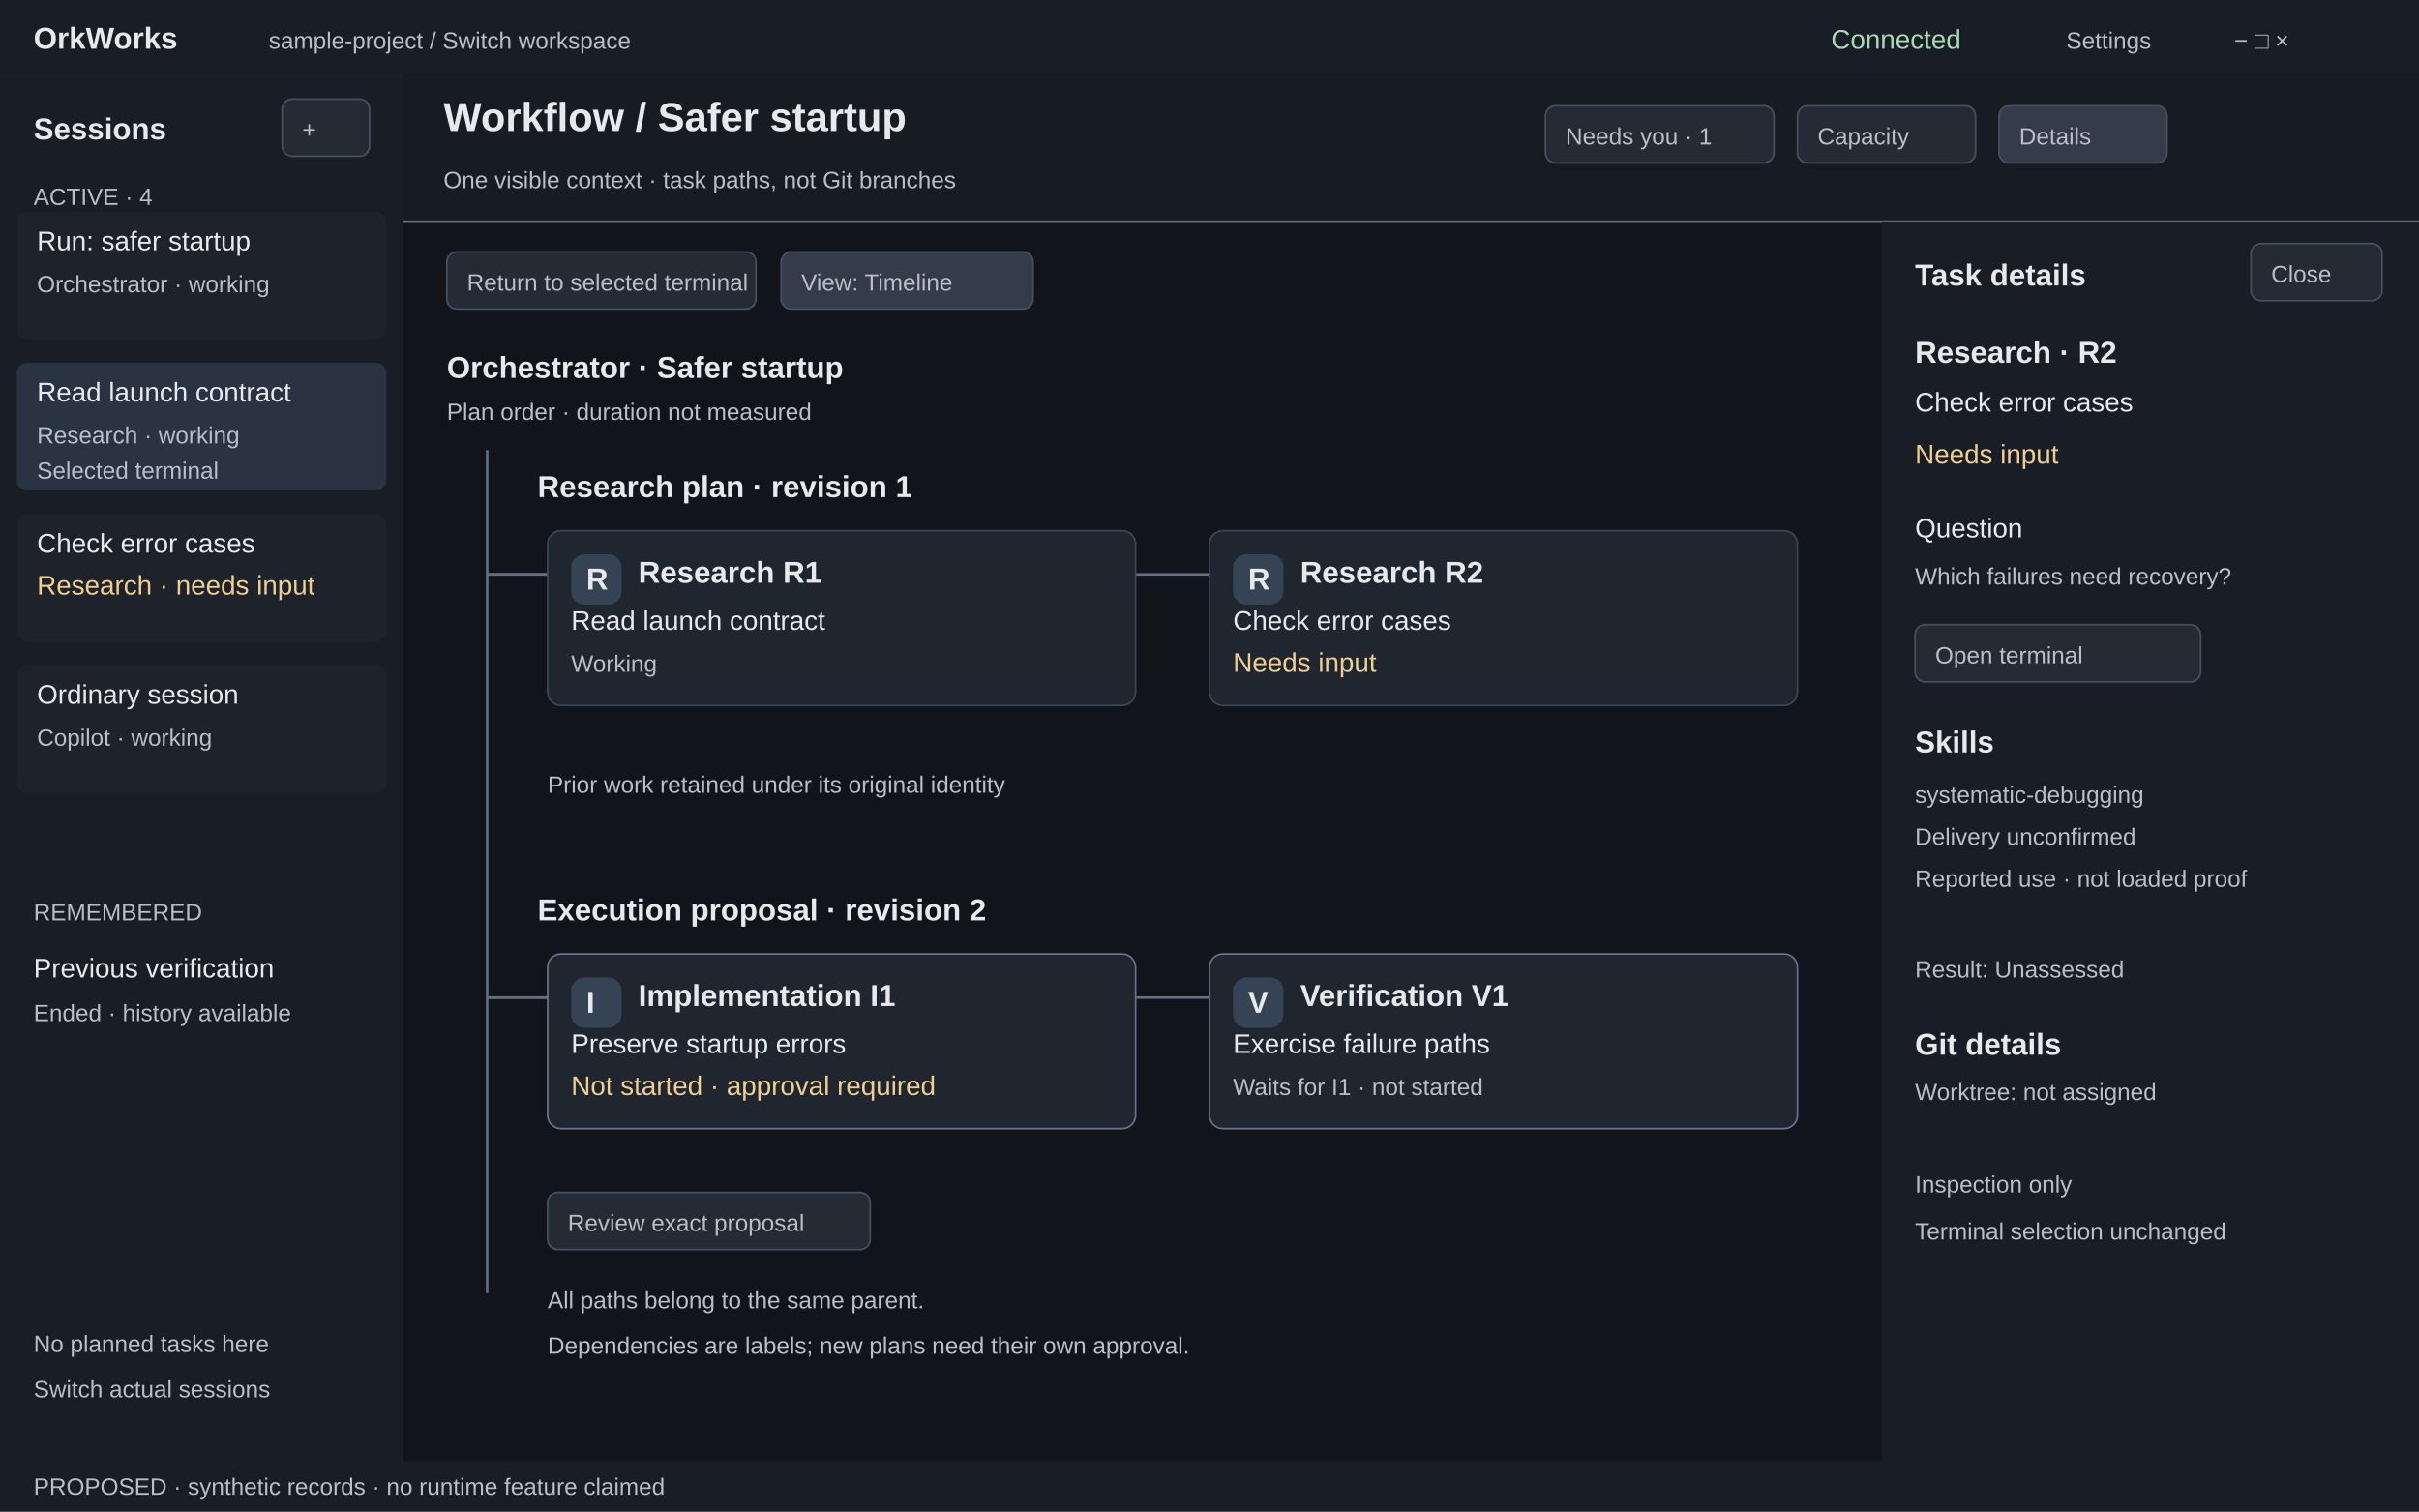
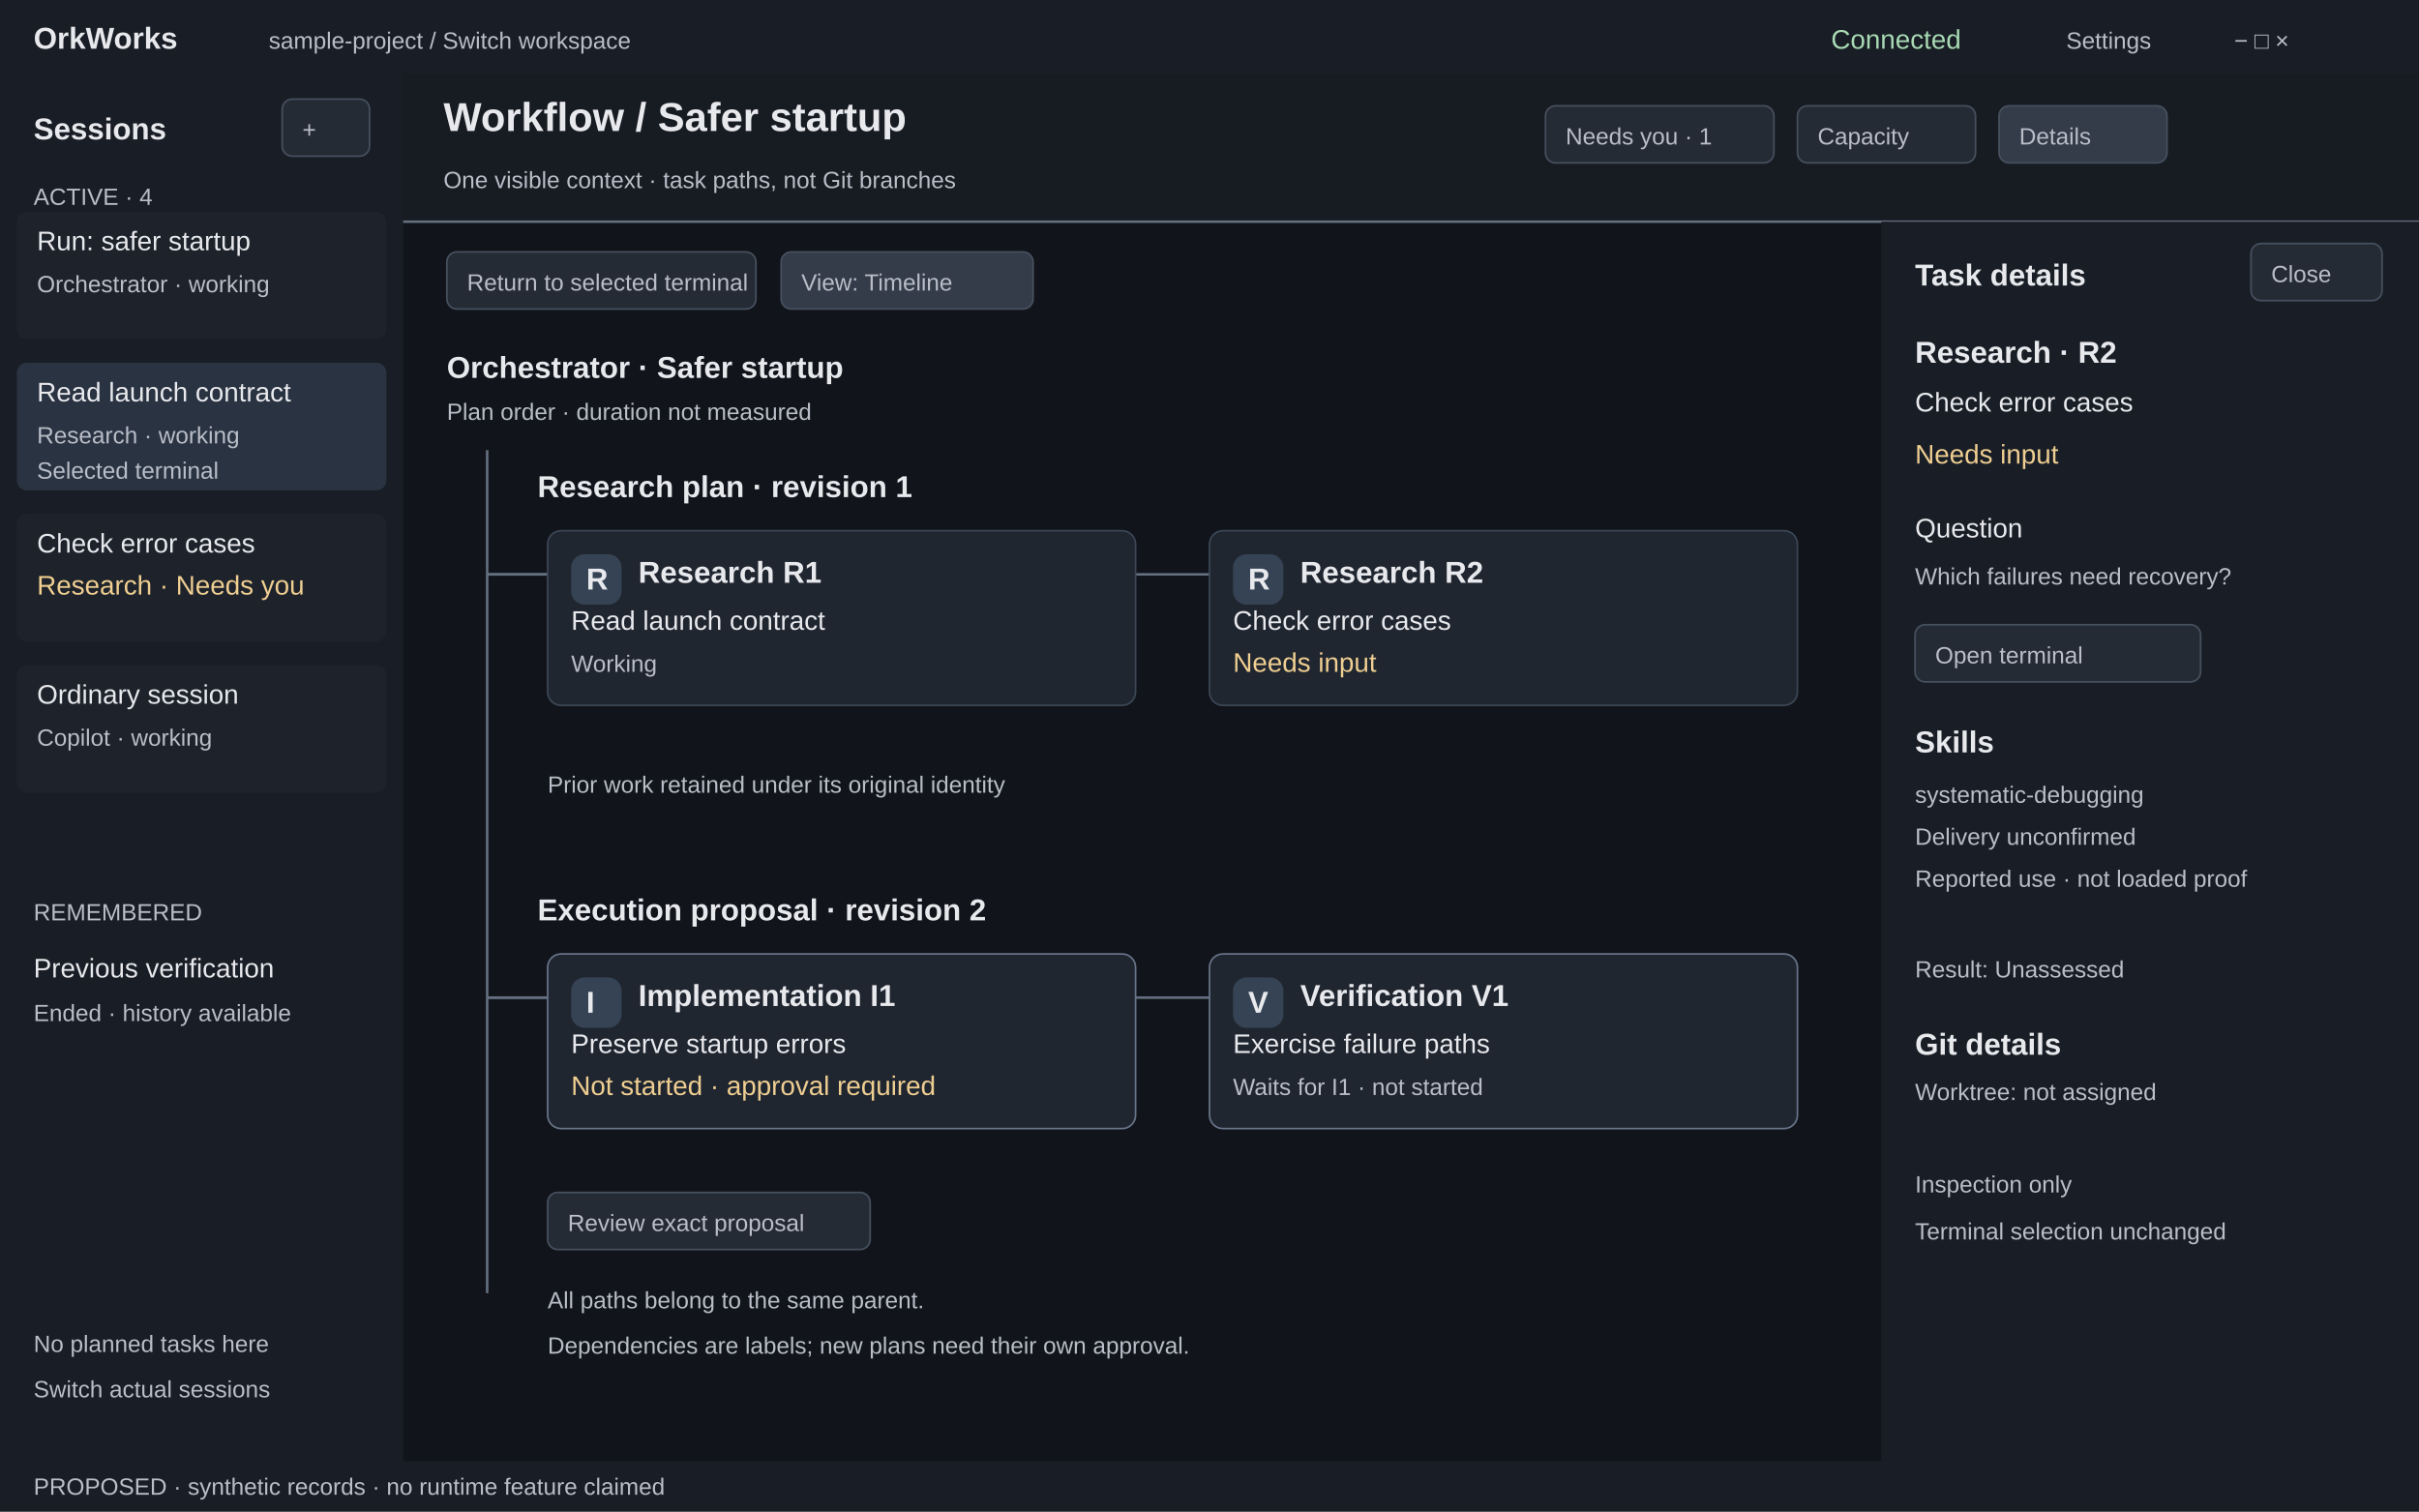
<svg xmlns="http://www.w3.org/2000/svg" width="1440" height="900" viewBox="0 0 1440 900" role="img" aria-labelledby="title desc">
  <style>text{font-family:Arial,Helvetica,sans-serif;fill:#e8e9ed;font-size:16px}.small{font-size:14px;fill:#b9bec8}.title{font-size:24px;font-weight:600}.heading{font-size:18px;font-weight:600}.mono{font-family:monospace;font-size:16px}.green{fill:#a8dab4}.amber{fill:#efce91}.muted{fill:#b9bec8}</style>
  <rect x="0" y="0" width="1440" height="900" rx="0" fill="#11141a" />
  <rect x="0" y="0" width="1440" height="44" rx="0" fill="#191d25" />
  <text x="20" y="29" class="heading">OrkWorks</text>
  <text x="160" y="29" class="small">sample-project  /  Switch workspace</text>
  <text x="1090" y="29" class="green">Connected</text>
  <text x="1230" y="29" class="small">Settings</text>
  <text x="1330" y="29" class="small">−  □  ×</text>
  <rect x="0" y="44" width="240" height="826" rx="0" fill="#191d25" />
  <text x="20" y="83" class="heading">Sessions</text>
  <rect x="168" y="59" width="52" height="34" rx="6" fill="#252b35" stroke="#46505e" />
  <text x="180" y="82" class="small">+</text>
  <text x="20" y="122" class="small">ACTIVE · 4</text>
  <rect x="10" y="126" width="220" height="76" rx="6" fill="#1d222b" />
  <text x="22" y="149" class="">Run: safer startup</text>
  <text x="22" y="174" class="small">Orchestrator · working</text>
  <rect x="10" y="216" width="220" height="76" rx="6" fill="#2a3341" />
  <text x="22" y="239" class="">Read launch contract</text>
  <text x="22" y="264" class="small">Research · working</text>
  <text x="22" y="285" class="small">Selected terminal</text>
  <rect x="10" y="306" width="220" height="76" rx="6" fill="#1d222b" />
  <text x="22" y="329" class="">Check error cases</text>
-   <text x="22" y="354" class="amber">Research · needs input</text>
+   <text x="22" y="354" class="amber">Research · Needs you</text>
  <rect x="10" y="396" width="220" height="76" rx="6" fill="#1d222b" />
  <text x="22" y="419" class="">Ordinary session</text>
  <text x="22" y="444" class="small">Copilot · working</text>
  <text x="20" y="548" class="small">REMEMBERED</text>
  <text x="20" y="582" class="">Previous verification</text>
  <text x="20" y="608" class="small">Ended · history available</text>
  <text x="20" y="805" class="small">No planned tasks here</text>
  <text x="20" y="832" class="small">Switch actual sessions</text>
  <rect x="240" y="44" width="1200" height="88" rx="0" fill="#171b22" />
  <text x="264" y="78" class="title">Workflow / Safer startup</text>
  <text x="264" y="112" class="small">One visible context · task paths, not Git branches</text>
  <rect x="920" y="63" width="136" height="34" rx="6" fill="#252b35" stroke="#46505e" />
  <text x="932" y="86" class="small">Needs you · 1</text>
  <rect x="1070" y="63" width="106" height="34" rx="6" fill="#252b35" stroke="#46505e" />
  <text x="1082" y="86" class="small">Capacity</text>
  <rect x="1190" y="63" width="100" height="34" rx="6" fill="#343c49" stroke="#46505e" />
  <text x="1202" y="86" class="small">Details</text>
  <path d="M240 132 L1440 132" fill="none" stroke="#647080" stroke-width="1.5" />
  <rect x="1120" y="132" width="320" height="738" rx="0" fill="#191e26" />
  <text x="1140" y="170" class="heading">Task details</text>
  <rect x="1340" y="145" width="78" height="34" rx="6" fill="#252b35" stroke="#46505e" />
  <text x="1352" y="168" class="small">Close</text>
  <text x="1140" y="216" class="heading">Research · R2</text>
  <text x="1140" y="245" class="">Check error cases</text>
  <text x="1140" y="276" class="amber">Needs input</text>
  <text x="1140" y="320" class="">Question</text>
  <text x="1140" y="348" class="small">Which failures need recovery?</text>
  <rect x="1140" y="372" width="170" height="34" rx="6" fill="#252b35" stroke="#46505e" />
  <text x="1152" y="395" class="small">Open terminal</text>
  <text x="1140" y="448" class="heading">Skills</text>
  <text x="1140" y="478" class="small">systematic-debugging</text>
  <text x="1140" y="503" class="small">Delivery unconfirmed</text>
  <text x="1140" y="528" class="small">Reported use · not loaded proof</text>
  <text x="1140" y="582" class="small">Result: Unassessed</text>
  <text x="1140" y="628" class="heading">Git details</text>
  <text x="1140" y="655" class="small">Worktree: not assigned</text>
  <text x="1140" y="710" class="small">Inspection only</text>
  <text x="1140" y="738" class="small">Terminal selection unchanged</text>
  <rect x="0" y="870" width="1440" height="30" rx="0" fill="#191d25" />
  <text x="20" y="890" class="small">PROPOSED · synthetic records · no runtime feature claimed</text>
  <rect x="266" y="150" width="184" height="34" rx="6" fill="#252b35" stroke="#46505e" />
  <text x="278" y="173" class="small">Return to selected terminal</text>
  <rect x="465" y="150" width="150" height="34" rx="6" fill="#343c49" stroke="#46505e" />
  <text x="477" y="173" class="small">View: Timeline</text>
  <text x="266" y="225" class="heading">Orchestrator · Safer startup</text>
  <text x="266" y="250" class="small">Plan order · duration not measured</text>
  <path d="M290 268 L290 770" fill="none" stroke="#647080" stroke-width="1.5" />
  <text x="320" y="296" class="heading">Research plan · revision 1</text>
  <path d="M290 342 L326 342" fill="none" stroke="#647080" stroke-width="1.5" />
  <path d="M290 342 L720 342" fill="none" stroke="#647080" stroke-width="1.5" />
  <rect x="326" y="316" width="350" height="104" rx="8" fill="#202630" stroke="#3b4655" />
  <rect x="340" y="330" width="30" height="30" rx="8" fill="#364355" />
  <text x="349" y="351" class="heading">R</text>
  <text x="380" y="347" class="heading">Research R1</text>
  <text x="340" y="375" class="">Read launch contract</text>
  <text x="340" y="400" class="small">Working</text>
  <rect x="720" y="316" width="350" height="104" rx="8" fill="#202630" stroke="#3b4655" />
  <rect x="734" y="330" width="30" height="30" rx="8" fill="#364355" />
  <text x="743" y="351" class="heading">R</text>
  <text x="774" y="347" class="heading">Research R2</text>
  <text x="734" y="375" class="">Check error cases</text>
  <text x="734" y="400" class="amber">Needs input</text>
  <text x="326" y="472" class="small">Prior work retained under its original identity</text>
  <text x="320" y="548" class="heading">Execution proposal · revision 2</text>
  <path d="M290 594 L326 594" fill="none" stroke="#647080" stroke-width="1.5" />
  <path d="M290 594 L720 594" fill="none" stroke="#647080" stroke-width="1.5" />
  <rect x="326" y="568" width="350" height="104" rx="8" fill="#202630" stroke="#677388" />
  <rect x="340" y="582" width="30" height="30" rx="8" fill="#364355" />
  <text x="349" y="603" class="heading">I</text>
  <text x="380" y="599" class="heading">Implementation I1</text>
  <text x="340" y="627" class="">Preserve startup errors</text>
  <text x="340" y="652" class="amber">Not started · approval required</text>
  <rect x="720" y="568" width="350" height="104" rx="8" fill="#202630" stroke="#677388" />
  <rect x="734" y="582" width="30" height="30" rx="8" fill="#364355" />
  <text x="743" y="603" class="heading">V</text>
  <text x="774" y="599" class="heading">Verification V1</text>
  <text x="734" y="627" class="">Exercise failure paths</text>
  <text x="734" y="652" class="small">Waits for I1 · not started</text>
  <rect x="326" y="710" width="192" height="34" rx="6" fill="#252b35" stroke="#46505e" />
  <text x="338" y="733" class="small">Review exact proposal</text>
  <text x="326" y="779" class="small">All paths belong to the same parent.</text>
  <text x="326" y="806" class="small">Dependencies are labels; new plans need their own approval.</text>
</svg>
